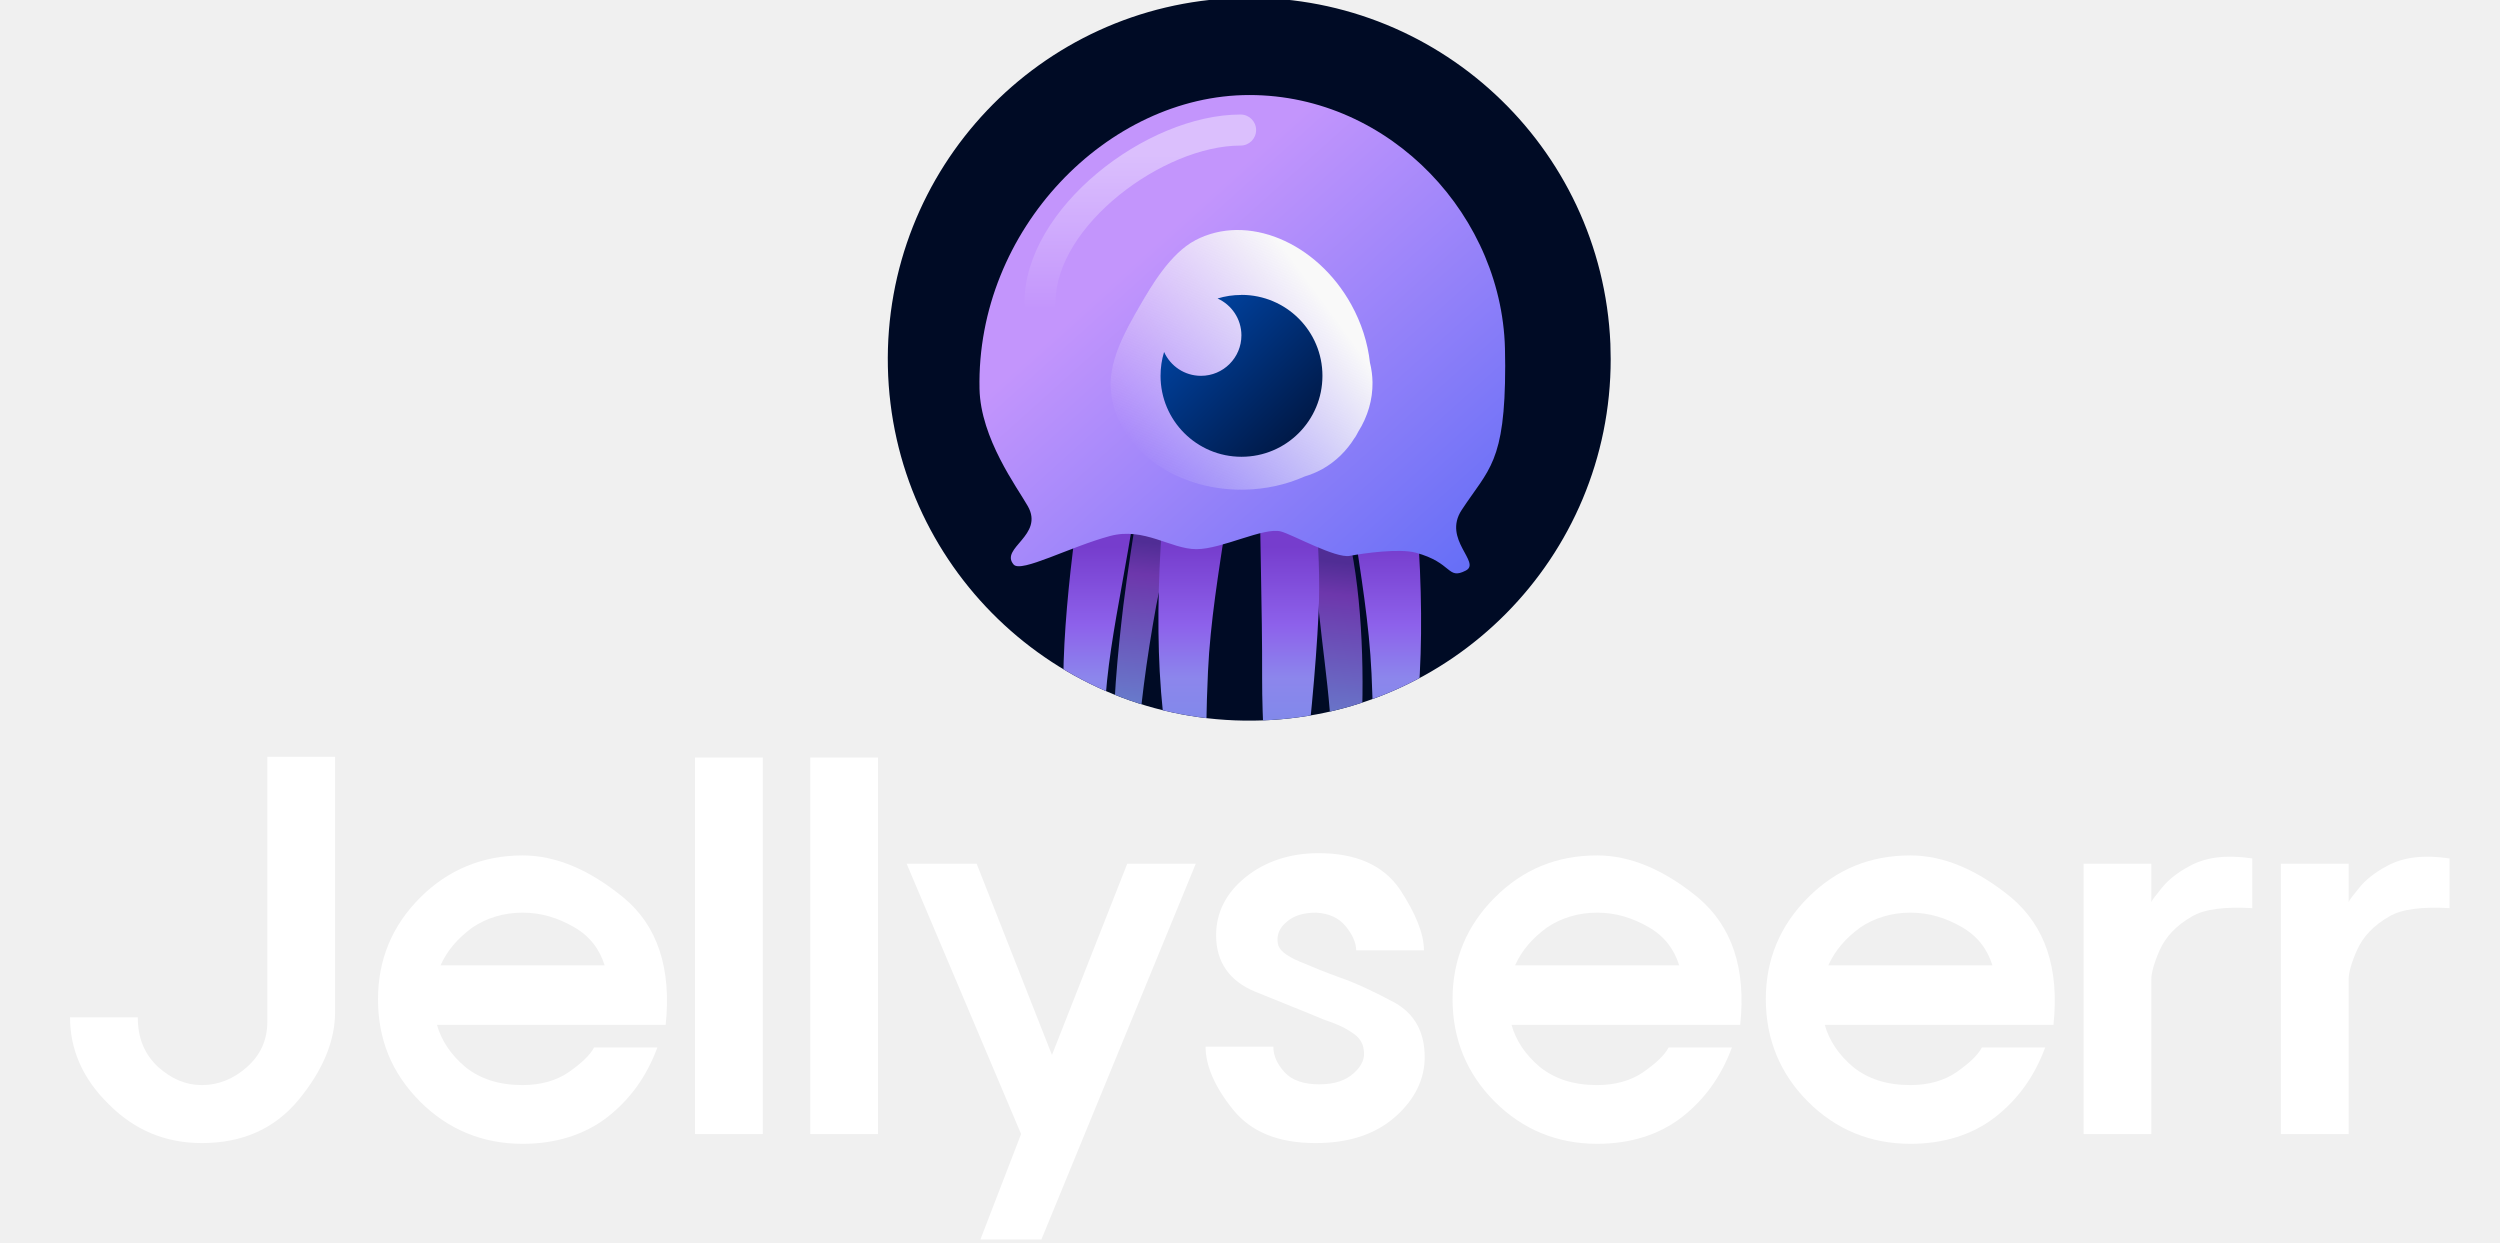
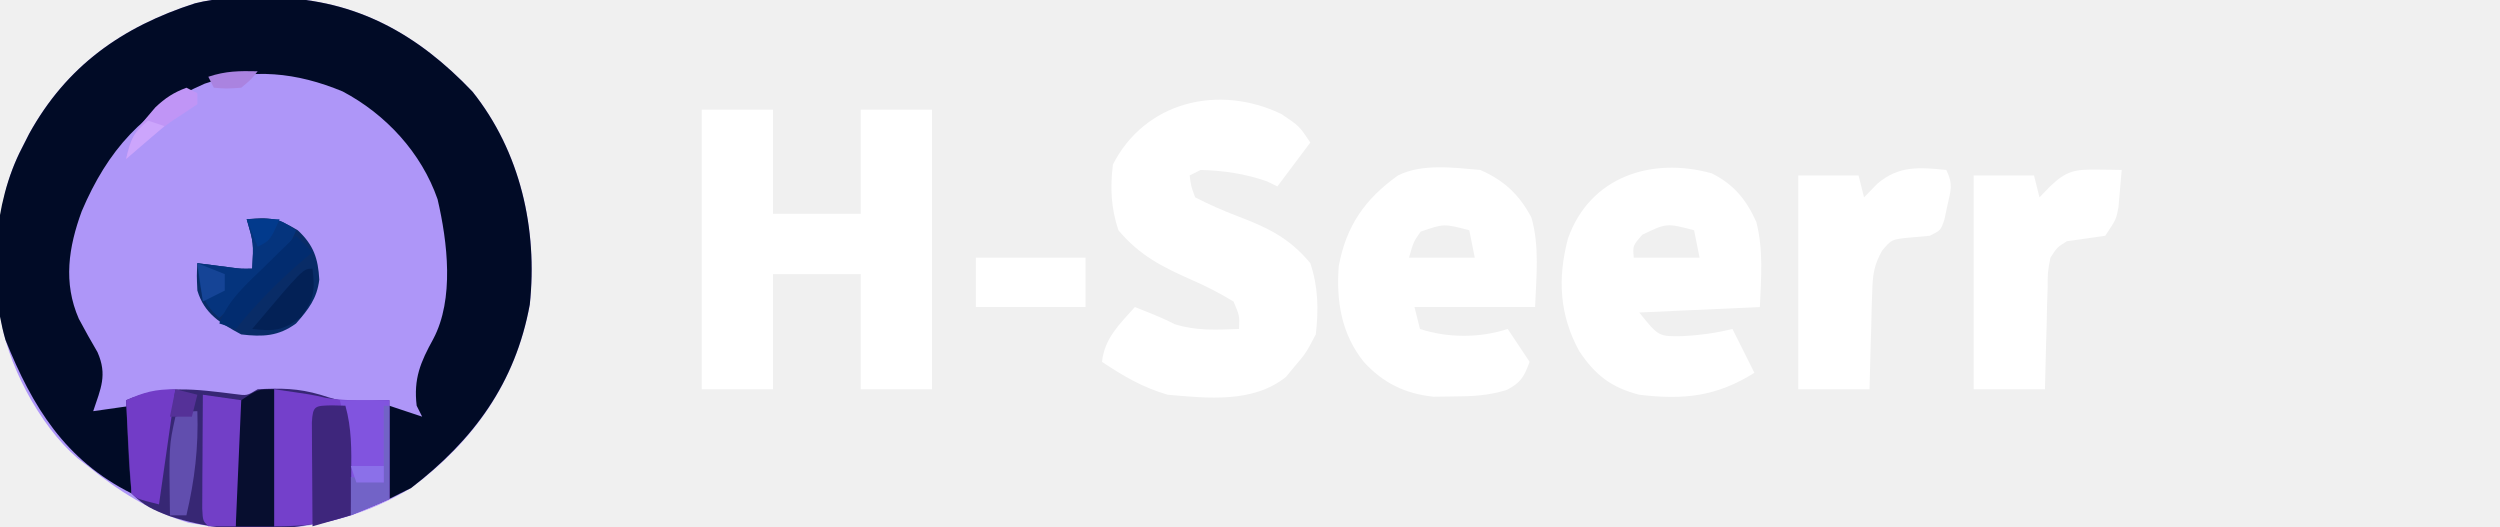
- <svg xmlns="http://www.w3.org/2000/svg" xmlns:xlink="http://www.w3.org/1999/xlink" id="Layer_1" data-name="Layer 1" viewBox="0 0 332 165">
-   <defs>
-     <style>
-       .cls-1 {
-         fill: url(#linear-gradient-8);
-         fill-rule: evenodd;
-       }
- 
-       .cls-1, .cls-2, .cls-3, .cls-4, .cls-5, .cls-6, .cls-7, .cls-8, .cls-9, .cls-10, .cls-11, .cls-12, .cls-13 {
-         stroke-width: 0px;
-       }
- 
-       .cls-2 {
-         fill: url(#linear-gradient);
-       }
- 
-       .cls-3 {
-         fill: url(#linear-gradient-6);
-       }
- 
-       .cls-14, .cls-6 {
-         isolation: isolate;
-       }
- 
-       .cls-4 {
-         fill: url(#linear-gradient-5);
-       }
- 
-       .cls-5 {
-         fill: none;
-       }
- 
-       .cls-6 {
-         fill: #000b25;
-       }
- 
-       .cls-7 {
-         fill: url(#linear-gradient-2);
-       }
- 
-       .cls-8 {
-         fill: url(#linear-gradient-7);
-       }
- 
-       .cls-9 {
-         fill: url(#linear-gradient-3);
-       }
- 
-       .cls-15 {
-         clip-path: url(#clippath);
-       }
- 
-       .cls-10 {
-         fill: url(#linear-gradient-9);
-       }
- 
-       .cls-11 {
-         fill: #fff;
-       }
- 
-       .cls-12 {
-         fill: url(#linear-gradient-10);
-       }
- 
-       .cls-13 {
-         fill: url(#linear-gradient-4);
-       }
-     </style>
-     <clipPath id="clippath">
-       <path class="cls-5" d="M213.9,47.7c0,26.31-21.18,47.71-47.48,48-26.31.28-47.94-20.67-48.51-46.97C117.35,22.43,138.06.57,164.36-.27c26.3-.85,48.37,19.63,49.5,45.92" />
-     </clipPath>
-     <linearGradient id="linear-gradient" x1="-2069.96" y1="3162.59" x2="-2072.49" y2="3187" gradientTransform="translate(3775.33 -5462.46) scale(1.75)" gradientUnits="userSpaceOnUse">
-       <stop offset="0" stop-color="#502d95" />
-       <stop offset=".1" stop-color="#6d37ac" />
-       <stop offset=".57" stop-color="#6786d1" />
-     </linearGradient>
-     <linearGradient id="linear-gradient-2" x1="-2055.3" y1="3164.11" x2="-2057.83" y2="3188.53" xlink:href="#linear-gradient" />
-     <linearGradient id="linear-gradient-3" x1="-1666.03" y1="2952.24" x2="-1666.03" y2="2974.45" gradientTransform="translate(3715.06 -6186.12) scale(2.12)" gradientUnits="userSpaceOnUse">
-       <stop offset="0" stop-color="#763dcd" />
-       <stop offset=".22" stop-color="#8d61eb" />
-       <stop offset=".37" stop-color="#8c86ec" />
-       <stop offset=".64" stop-color="#748ce8" />
-       <stop offset=".9" stop-color="#6ba1e6" />
-     </linearGradient>
-     <linearGradient id="linear-gradient-4" x1="-1677.16" x2="-1677.16" xlink:href="#linear-gradient-3" />
-     <linearGradient id="linear-gradient-5" x1="-1682.95" x2="-1682.95" xlink:href="#linear-gradient-3" />
-     <linearGradient id="linear-gradient-6" x1="-1671.78" x2="-1671.78" y2="2974.45" xlink:href="#linear-gradient-3" />
-     <linearGradient id="linear-gradient-7" x1="-1538.83" y1="3099.06" x2="-1510.97" y2="3130.02" gradientTransform="translate(2904.48 -5512.01) scale(1.79)" gradientUnits="userSpaceOnUse">
-       <stop offset="0" stop-color="#c395fc" />
-       <stop offset="1" stop-color="#4f65f5" />
-     </linearGradient>
-     <linearGradient id="linear-gradient-8" x1="-1467.37" y1="6519.23" x2="-1467.37" y2="6559.87" gradientTransform="translate(899.79 -3304.43) scale(.51)" gradientUnits="userSpaceOnUse">
-       <stop offset="0" stop-color="#fff" stop-opacity=".4" />
-       <stop offset="1" stop-color="#fff" stop-opacity="0" />
-     </linearGradient>
-     <linearGradient id="linear-gradient-9" x1="-1443.84" y1="4188.98" x2="-1468.93" y2="4207.42" gradientTransform="translate(1648.85 -4232.25) scale(1.02)" gradientUnits="userSpaceOnUse">
-       <stop offset="0" stop-color="#f9f9f9" />
-       <stop offset="1" stop-color="#f9f9f9" stop-opacity="0" />
-     </linearGradient>
-     <linearGradient id="linear-gradient-10" x1="-1177.89" y1="3503.42" x2="-1165.76" y2="3515.8" gradientTransform="translate(1841.69 -4967.71) scale(1.43)" gradientUnits="userSpaceOnUse">
-       <stop offset="0" stop-color="#0043a2" />
-       <stop offset="1" stop-color="#00133a" />
-     </linearGradient>
-   </defs>
-   <g class="cls-14">
-     <path class="cls-11" d="M32.8,141.7c1.8-1.6,2.7-3.6,2.7-6v-35.2h9v33.9c0,3.8-1.6,7.7-4.8,11.6-3.2,3.9-7.5,5.8-12.9,5.8-4.8,0-8.9-1.7-12.3-5.1-3.5-3.4-5.2-7.3-5.2-11.6h9c0,2.8.9,4.9,2.7,6.6,1.8,1.6,3.7,2.4,5.8,2.4,2.2,0,4.2-.8,6-2.4Z" />
-     <path class="cls-11" d="M58,136c.6,2.2,1.9,4.1,3.8,5.7,2,1.6,4.5,2.4,7.6,2.4,2.4,0,4.5-.6,6.1-1.7,1.7-1.2,2.8-2.2,3.4-3.3h8.4c-1.4,3.8-3.6,6.9-6.7,9.3-3,2.3-6.8,3.5-11.2,3.5-5.3,0-9.9-1.9-13.6-5.6-3.8-3.8-5.6-8.3-5.6-13.6s1.9-9.8,5.6-13.5,8.3-5.6,13.6-5.6c4.4,0,8.9,1.9,13.4,5.6s6.4,9.4,5.6,16.9h-30.4v-.1ZM80.3,128.2c-.7-2.2-2-3.9-4.1-5.1s-4.3-1.9-6.8-1.9-4.8.7-6.7,2c-1.9,1.4-3.3,3-4.2,5h21.8Z" />
-     <path class="cls-11" d="M101.3,150.6h-9v-50h9v50Z" />
-     <path class="cls-11" d="M116.6,150.6h-9v-50h9v50Z" />
-     <path class="cls-11" d="M120.4,114.7h9.3l10,25.4,10-25.4h9.1l-20.5,49.9h-8.1l5.4-14-15.2-35.9Z" />
-     <path class="cls-11" d="M178.7,123c-.9-1.1-2.2-1.7-3.9-1.8-1.7,0-3,.4-3.9,1.2-1,.8-1.4,1.8-1.2,2.9.1.8,1,1.6,2.9,2.4s3.6,1.5,5.3,2.1c2.3.8,4.8,2,7.4,3.4,2.6,1.5,3.9,3.9,3.9,7.2,0,2.9-1.3,5.6-3.9,7.9-2.6,2.3-6.1,3.5-10.6,3.5-5,0-8.6-1.5-11-4.5s-3.6-5.8-3.6-8.3h9c0,1.2.5,2.3,1.5,3.4,1,1.1,2.6,1.6,4.6,1.6s3.5-.5,4.6-1.5,1.5-2,1.3-3.1c-.1-.9-.6-1.7-1.6-2.3-1-.7-2.2-1.2-3.7-1.7-2.6-1.1-5.7-2.3-9.1-3.7-3.4-1.4-5.2-3.9-5.2-7.5,0-3,1.3-5.6,3.9-7.7,2.6-2.1,5.9-3.2,9.7-3.2,5,0,8.6,1.6,10.8,4.8,2.1,3.2,3.2,5.9,3.2,8.1h-9c0-1-.5-2.1-1.4-3.2Z" />
-     <path class="cls-11" d="M200.7,136c.6,2.2,1.9,4.1,3.8,5.7,2,1.6,4.5,2.4,7.6,2.4,2.4,0,4.5-.6,6.1-1.7,1.7-1.2,2.8-2.2,3.4-3.3h8.4c-1.4,3.8-3.6,6.9-6.7,9.3-3,2.3-6.8,3.5-11.2,3.5-5.3,0-9.9-1.9-13.6-5.6s-5.6-8.3-5.6-13.6,1.9-9.8,5.6-13.5c3.8-3.8,8.3-5.6,13.6-5.6,4.4,0,8.9,1.9,13.4,5.6,4.5,3.8,6.4,9.4,5.6,16.9h-30.4v-.1ZM223,128.2c-.7-2.2-2-3.9-4.1-5.1s-4.3-1.9-6.8-1.9-4.8.7-6.7,2c-1.9,1.4-3.3,3-4.2,5h21.8Z" />
-     <path class="cls-11" d="M242.3,136c.6,2.2,1.9,4.1,3.8,5.7,2,1.6,4.5,2.4,7.6,2.4,2.4,0,4.5-.6,6.1-1.7,1.7-1.2,2.8-2.2,3.4-3.3h8.4c-1.4,3.8-3.6,6.9-6.7,9.3-3,2.3-6.8,3.5-11.2,3.5-5.3,0-9.9-1.9-13.6-5.6s-5.6-8.3-5.6-13.6,1.9-9.8,5.6-13.5c3.8-3.8,8.3-5.6,13.6-5.6,4.4,0,8.9,1.9,13.4,5.6,4.5,3.8,6.4,9.4,5.6,16.9h-30.4v-.1ZM264.6,128.2c-.7-2.2-2-3.9-4.1-5.1s-4.3-1.9-6.8-1.9-4.8.7-6.7,2c-1.9,1.4-3.3,3-4.2,5h21.8Z" />
-     <path class="cls-11" d="M287.1,117.9c.8-1,2-2,3.7-2.9,2.2-1.2,4.9-1.5,8.3-1v6.6c-3.6-.2-6.3.1-8,1.1-2.1,1.2-3.5,2.7-4.3,4.5s-1.1,3.1-1.1,3.8v20.6h-9v-35.9h9v5.1c.1-.3.6-.9,1.4-1.9Z" />
-     <path class="cls-11" d="M313.3,117.9c.8-1,2-2,3.7-2.9,2.2-1.2,4.9-1.5,8.3-1v6.6c-3.6-.2-6.3.1-8,1.1-2.1,1.2-3.5,2.7-4.3,4.5s-1.1,3.1-1.1,3.8v20.6h-9v-35.9h9v5.1c.1-.3.6-.9,1.4-1.9Z" />
-   </g>
-   <g>
-     <path id="path10669-9-1-9-9-9" class="cls-6" d="M213.9,47.7c0,26.31-21.18,47.71-47.48,48-26.31.28-47.94-20.67-48.51-46.97C117.35,22.43,138.06.57,164.36-.27c26.3-.85,48.37,19.63,49.5,45.92" />
-     <g class="cls-15">
-       <g>
-         <g id="g6130-1-5-2-8-6">
-           <path id="rect1318-7-5-3-3-5-9-9-8-5-7-5-2-3-7-5-7-0" class="cls-2" d="M155.85,70.39l-5.06-1.13s-1.17,7.43-1.61,11.15c-.71,6.02-1.57,14.34-1.23,20.71.37,7.01,2.29,13.76,2.92,13.76s-.34-4.29.1-13.75c.29-6.3,1.33-13.87,2.58-20.72.62-3.38,2.42-10.02,2.42-10.02h-.12Z" />
-           <path id="rect1318-7-5-3-2-9-6-5-0-9-1-8-7-1-9-7-6-1-49-4-2-4" class="cls-7" d="M177.21,69.86h1.55c2.08,7.76,2.47,18.96,2.02,27.4-.49,9.29-3.03,18.23-3.87,18.23s.45-5.69-.13-18.21c-.39-8.35-2.16-16.2-2.35-27.41h2.78Z" />
-         </g>
-         <g id="g33645-2-2-8-7-6-64-4-7-0-8-1">
-           <path id="rect1318-7-5-3-2-9-6-5-0-9-1-8-7-1-9-0-9-6-5-2-0" class="cls-9" d="M181.89,45.56h2.49c3.33,12.42,4.89,30.36,4.17,43.88-.79,14.88-4.85,29.2-6.2,29.2s.71-9.11-.21-29.17c-.62-13.38-4.41-25.95-4.7-43.91h4.46-.01Z" />
-           <path id="rect1318-7-5-3-2-7-1-8-9-8-6-5-8-0-1-3-0-5-4-9-9-4" class="cls-13" d="M160.67,45.29h-2.49c-3.33,12.42-4.89,30.36-4.17,43.88.79,14.88,4.85,29.2,6.2,29.2s-.71-9.11.21-29.17c.62-13.38,4.41-25.95,4.7-43.91h-4.46,0Z" />
-           <path id="rect1318-7-5-3-3-5-9-9-8-5-7-4-0-3-4-9-8" class="cls-4" d="M152.98,39.65l-5.67-2.02s-2.08,13.26-2.87,19.92c-1.26,10.75-3.75,25.61-3.14,36.99.67,12.53,4.09,24.58,5.22,24.58s-.6-7.67.18-24.56c.52-11.26,3.97-21.94,5.14-37.01.47-5.99,1.37-17.9,1.37-17.9h-.23Z" />
-           <path id="rect1318-7-5-3-8-6-4-6-9-2-6-9-4-62-4-0-6-6-7" class="cls-3" d="M171.71,45.56l-5.11.87s.68,9.93.68,15.58c0,9.16.36,18.42.33,28.03-.03,11.05,1.81,29.55,2.77,29.55s4.06-23.82,4.72-38.06c.44-9.5-.97-17.84-1.22-23.52-.22-5.06-.93-11.88-.93-11.88l-1.25-.58h0Z" />
-         </g>
-         <path id="path354-3-3-0-0-7-7-5-6-8-3-92-0-0" class="cls-8" d="M199.89,48.58c0,12.9-2.19,13.68-5.78,19.15-2.58,3.92,2.64,6.96.55,8.04-2.5,1.29-1.71-1.05-6.67-2.38-2.15-.57-6.84.06-8.74.43-1.88.36-7.61-2.83-9.14-3.24-2.27-.61-7.84,2.35-11.23,2.35s-6.94-2.96-11.46-1.75c-5.36,1.44-11.83,4.94-12.81,3.79-1.88-2.19,4.1-3.86,1.88-7.76-1.4-2.47-6.27-8.98-6.41-15.56-.45-21.16,17.07-39.03,35.84-39.03s33.95,16.28,33.95,34.49" />
-         <path id="path263-7-9-9-4-2-7-7-0-2-2-8" class="cls-1" d="M164.75,19.33c-10.25,0-24.58,10.61-24.58,20.86,0,1.14-.92,2.06-2.06,2.06s-2.06-.92-2.06-2.06c0-12.52,16.17-24.98,28.7-24.98,1.14,0,2.06.92,2.06,2.06s-.92,2.06-2.06,2.06Z" />
-         <path id="path354-6-6-5-8-1-1-2-1-4-8-1-2-4-7-6" class="cls-10" d="M179.92,58.11c-1.09,1.78-2.57,3.21-4.32,4.19-.75.41-1.54.74-2.36.98-2.45,1.1-5.2,1.69-7.99,1.75-9.53.17-17.44-5.92-17.75-13.65-.15-3.79,2.11-7.72,3.86-10.75,1.48-2.56,4.03-6.97,7.39-8.73,6.85-3.6,16.08.21,20.7,8.55,1.34,2.42,2.19,5.07,2.48,7.71.21.86.33,1.74.34,2.62.03,2.29-.63,4.55-1.91,6.58-.13.26-.27.51-.42.75h-.02Z" />
-         <path id="path259-2-6-4-6-7-0-1-0-5-9-4-7-1-5-7-6-2" class="cls-12" d="M164.87,39.16c5.94,0,10.75,4.81,10.75,10.75s-4.81,10.75-10.75,10.75-10.75-4.81-10.75-10.75c0-1.1.16-2.16.47-3.17.84,1.87,2.72,3.17,4.9,3.17,2.97,0,5.37-2.41,5.37-5.37,0-2.18-1.3-4.06-3.17-4.9,1-.31,2.06-.47,3.17-.47h.01Z" />
-       </g>
-     </g>
-   </g>
+ <svg xmlns="http://www.w3.org/2000/svg" version="1.1" width="456" height="96">
+   <path d="M0 0 C1.313 0.012 1.313 0.012 2.652 0.025 C17.21 0.403 28.416 6.682 38.371 17.16 C47.116 28.125 50.272 42.211 48.82 55.984 C46.218 70.187 38.641 80.88 27.188 89.438 C14.649 97.003 0.856 98.359 -13.434 95.785 C-20.452 93.658 -26.152 90.041 -31.812 85.438 C-32.438 84.961 -33.063 84.484 -33.707 83.992 C-40.607 78.043 -46.778 66.545 -47.812 57.438 C-48.514 46.943 -48.78 36.971 -43.812 27.438 C-43.159 26.15 -43.159 26.15 -42.492 24.836 C-35.657 12.473 -25.562 5.333 -12.233 1.042 C-8.156 0.024 -4.185 -0.052 0 0 Z " fill="#AE96F8" transform="translate(47.8125,-0.4375)" />
+   <path d="M0 0 C1.313 0.012 1.313 0.012 2.652 0.025 C17.21 0.403 28.416 6.682 38.371 17.16 C47.116 28.125 50.272 42.211 48.82 55.984 C46.191 70.332 38.581 80.655 27.188 89.438 C25.207 90.427 25.207 90.427 23.188 91.438 C23.188 85.828 23.188 80.218 23.188 74.438 C25.168 75.097 27.148 75.757 29.188 76.438 C28.858 75.778 28.527 75.118 28.188 74.438 C27.6 69.5 28.896 66.483 31.215 62.27 C35.076 54.998 33.821 44.582 32 36.777 C29.058 28.305 22.559 21.274 14.688 17.117 C6.364 13.657 -1.865 12.735 -10.469 15.695 C-21.657 20.548 -28.156 27.806 -32.902 38.957 C-35.313 45.526 -36.314 52.003 -33.438 58.582 C-32.343 60.636 -31.208 62.67 -30.027 64.676 C-28.197 68.837 -29.43 71.289 -30.812 75.438 C-27.348 74.942 -27.348 74.942 -23.812 74.438 C-23.812 79.718 -23.812 84.998 -23.812 90.438 C-35.903 84.392 -41.897 74.67 -46.812 62.438 C-49.98 51.544 -49.009 37.41 -43.812 27.438 C-43.159 26.15 -43.159 26.15 -42.492 24.836 C-35.657 12.473 -25.562 5.333 -12.233 1.042 C-8.156 0.024 -4.185 -0.052 0 0 Z " fill="#010B26" transform="translate(47.8125,-0.4375)" />
+   <path d="M0 0 C4.29 0 8.58 0 13 0 C13 6.27 13 12.54 13 19 C18.28 19 23.56 19 29 19 C29 12.73 29 6.46 29 0 C33.29 0 37.58 0 42 0 C42 16.83 42 33.66 42 51 C37.71 51 33.42 51 29 51 C29 44.07 29 37.14 29 30 C23.72 30 18.44 30 13 30 C13 36.93 13 43.86 13 51 C8.71 51 4.42 51 0 51 C0 34.17 0 17.34 0 0 Z " fill="#FFFFFF" transform="translate(128,20)" />
+   <path d="M0 0 C3.25 2.188 3.25 2.188 5.25 5.188 C3.27 7.827 1.29 10.467 -0.75 13.188 C-1.389 12.878 -2.029 12.569 -2.688 12.25 C-6.637 10.88 -10.569 10.294 -14.75 10.188 C-15.74 10.682 -15.74 10.682 -16.75 11.188 C-16.511 13.143 -16.511 13.143 -15.75 15.188 C-13.157 16.51 -10.706 17.598 -8 18.625 C-2.536 20.713 1.402 22.554 5.25 27.188 C6.698 31.533 6.773 35.646 6.25 40.188 C4.438 43.625 4.438 43.625 2.25 46.188 C1.776 46.765 1.301 47.343 0.812 47.938 C-5.215 52.759 -13.499 51.822 -20.75 51.188 C-25.286 49.881 -28.845 47.791 -32.75 45.188 C-32.245 40.809 -29.572 38.371 -26.75 35.188 C-21.75 37.188 -21.75 37.188 -19.5 38.312 C-15.58 39.56 -11.83 39.347 -7.75 39.188 C-7.643 36.804 -7.643 36.804 -8.75 34.188 C-11.352 32.619 -13.736 31.385 -16.5 30.188 C-21.822 27.833 -25.914 25.755 -29.75 21.188 C-31.107 17.117 -31.275 13.444 -30.75 9.188 C-24.922 -2.253 -11.498 -5.548 0 0 Z " fill="#FFFFFF" transform="translate(233.75,20.8125)" />
+   <path d="M0 0 C4.303 1.887 7.085 4.45 9.32 8.652 C10.851 13.938 10.207 19.568 10 25 C2.74 25 -4.52 25 -12 25 C-11.67 26.32 -11.34 27.64 -11 29 C-5.997 30.668 -0.003 30.668 5 29 C6.98 31.97 6.98 31.97 9 35 C8.021 37.669 7.416 38.785 4.852 40.113 C1.477 41.163 -1.405 41.301 -4.938 41.312 C-6.122 41.329 -7.307 41.346 -8.527 41.363 C-13.698 40.822 -17.743 38.854 -21.25 35 C-25.324 29.918 -26.305 23.903 -25.805 17.504 C-24.455 10.229 -21.045 5.295 -15 1 C-10.578 -1.211 -4.813 -0.41 0 0 Z M-10.875 11.25 C-12.175 13.114 -12.175 13.114 -13 16 C-9.04 16 -5.08 16 -1 16 C-1.33 14.35 -1.66 12.7 -2 11 C-6.628 9.783 -6.628 9.783 -10.875 11.25 Z " fill="#FFFFFF" transform="translate(270,31)" />
+   <path d="M0 0 C4.053 2.005 6.356 4.864 8.148 8.883 C9.466 14.002 9.012 19.141 8.793 24.387 C1.533 24.717 -5.727 25.047 -13.207 25.387 C-9.681 29.778 -9.681 29.778 -5.27 29.699 C-2.178 29.543 0.784 29.139 3.793 28.387 C5.113 31.027 6.433 33.667 7.793 36.387 C0.875 40.728 -5.117 41.358 -13.207 40.387 C-18.309 39.079 -21.233 36.812 -24.145 32.449 C-27.766 25.863 -28.135 19.153 -26.207 11.887 C-22.2 0.583 -10.935 -3.039 0 0 Z M-12.645 11.199 C-14.401 13.21 -14.401 13.21 -14.207 15.387 C-10.247 15.387 -6.287 15.387 -2.207 15.387 C-2.537 13.737 -2.867 12.087 -3.207 10.387 C-8.223 9.067 -8.223 9.067 -12.645 11.199 Z " fill="#FFFFFF" transform="translate(312.207,31.61328)" />
+   <path d="M0 0 C2.19 0.302 2.19 0.302 4.137 -0.879 C8.382 -1.095 11.482 -1.069 15.574 0.121 C19.964 1.526 19.964 1.526 28.137 1.121 C28.137 7.061 28.137 13.001 28.137 19.121 C15.433 24.912 1.615 26.698 -11.988 22.246 C-14.968 21.107 -16.603 20.382 -18.863 18.121 C-19.17 15.221 -19.375 12.403 -19.488 9.496 C-19.527 8.694 -19.566 7.893 -19.605 7.066 C-19.7 5.085 -19.783 3.103 -19.863 1.121 C-13.167 -1.755 -7.076 -0.878 0 0 Z " fill="#372774" transform="translate(42.86328,71.87891)" />
+   <path d="M0 0 C1.299 2.598 0.813 3.76 0.188 6.562 C0.016 7.368 -0.155 8.174 -0.332 9.004 C-1 11 -1 11 -3 12 C-4.702 12.155 -4.702 12.155 -6.438 12.312 C-9.967 12.647 -9.967 12.647 -11.691 14.704 C-13.258 17.453 -13.424 19.27 -13.512 22.422 C-13.547 23.447 -13.583 24.471 -13.619 25.527 C-13.653 27.123 -13.653 27.123 -13.688 28.75 C-13.722 29.829 -13.756 30.908 -13.791 32.02 C-13.873 34.679 -13.938 37.34 -14 40 C-18.29 40 -22.58 40 -27 40 C-27 27.13 -27 14.26 -27 1 C-23.37 1 -19.74 1 -16 1 C-15.67 2.32 -15.34 3.64 -15 5 C-14.196 4.175 -13.391 3.35 -12.562 2.5 C-8.654 -0.827 -4.905 -0.491 0 0 Z " fill="#FFFFFF" transform="translate(355,31)" />
+   <path d="M0 0 C1.226 0.014 1.226 0.014 2.477 0.027 C3.416 0.045 3.416 0.045 4.375 0.062 C4.26 1.501 4.133 2.938 4 4.375 C3.93 5.176 3.861 5.976 3.789 6.801 C3.375 9.062 3.375 9.062 1.375 12.062 C-0.957 12.402 -3.291 12.735 -5.625 13.062 C-7.42 14.182 -7.42 14.182 -8.625 16.062 C-9.13 18.669 -9.13 18.669 -9.137 21.605 C-9.172 22.679 -9.208 23.752 -9.244 24.857 C-9.267 25.977 -9.289 27.097 -9.312 28.25 C-9.347 29.381 -9.381 30.512 -9.416 31.678 C-9.499 34.472 -9.563 37.267 -9.625 40.062 C-13.915 40.062 -18.205 40.062 -22.625 40.062 C-22.625 27.192 -22.625 14.322 -22.625 1.062 C-18.995 1.062 -15.365 1.062 -11.625 1.062 C-11.295 2.382 -10.965 3.703 -10.625 5.062 C-10.006 4.423 -9.387 3.784 -8.75 3.125 C-5.705 0.169 -4.128 -0.059 0 0 Z " fill="#FFFFFF" transform="translate(382.625,30.9375)" />
+   <path d="M0 0 C7 1 7 1 9.375 1.562 C13.2 2.2 17.122 2 21 2 C21 7.94 21 13.88 21 20 C13.02 23.638 9.051 25 0 25 C0 16.75 0 8.5 0 0 Z " fill="#7440CB" transform="translate(50,71)" />
+   <path d="M0 0 C4.048 -0.482 5.771 -0.139 9.312 2 C12.187 4.677 13.025 7.119 13.238 11.004 C12.828 14.444 11.243 16.454 9 19 C5.792 21.352 2.904 21.468 -1 21 C-4.808 18.949 -7.71 17.256 -9 13 C-9.125 10.25 -9.125 10.25 -9 8 C-6.982 8.26 -4.964 8.521 -2.945 8.781 C-0.995 9.037 -0.995 9.037 1 9 C1.269 4.349 1.269 4.349 0 0 Z " fill="#092C67" transform="translate(45,40)" />
+   <path d="M0 0 C6.6 0 13.2 0 20 0 C20 2.97 20 5.94 20 9 C13.4 9 6.8 9 0 9 C0 6.03 0 3.06 0 0 Z " fill="#FFFFFF" transform="translate(178,47)" />
+   <path d="M0 0 C0 8.25 0 16.5 0 25 C-2.31 25 -4.62 25 -7 25 C-7.21 8.6 -7.21 8.6 -6 2 C-3 0 -3 0 0 0 Z " fill="#070E2F" transform="translate(50,71)" />
+   <path d="M0 0 C2.31 0.33 4.62 0.66 7 1 C6.67 8.59 6.34 16.18 6 24 C4.35 24 2.7 24 1 24 C0 23 0 23 -0.114 20.775 C-0.108 19.817 -0.103 18.858 -0.098 17.871 C-0.094 16.837 -0.091 15.802 -0.088 14.736 C-0.08 13.648 -0.071 12.559 -0.062 11.438 C-0.058 10.345 -0.053 9.253 -0.049 8.127 C-0.037 5.418 -0.021 2.709 0 0 Z " fill="#723FC7" transform="translate(37,72)" />
+   <path d="M0 0 C2.97 0 5.94 0 9 0 C9 5.94 9 11.88 9 18 C6.69 18.99 4.38 19.98 2 21 C1.909 19.355 1.909 19.355 1.816 17.676 C1.732 16.221 1.647 14.767 1.562 13.312 C1.523 12.591 1.484 11.87 1.443 11.127 C1.218 7.333 0.872 3.713 0 0 Z " fill="#8154DF" transform="translate(62,73)" />
+   <path d="M0 0 C1.207 0.031 1.207 0.031 2.438 0.062 C3.587 4.153 3.548 8.094 3.5 12.312 C3.495 13.058 3.491 13.803 3.486 14.57 C3.475 16.401 3.457 18.232 3.438 20.062 C1.127 20.723 -1.183 21.383 -3.562 22.062 C-3.591 18.583 -3.609 15.104 -3.625 11.625 C-3.633 10.632 -3.642 9.639 -3.65 8.615 C-3.654 7.671 -3.657 6.727 -3.66 5.754 C-3.665 4.879 -3.671 4.005 -3.676 3.104 C-3.504 0.019 -3.109 0.076 0 0 Z " fill="#3E267C" transform="translate(60.5625,73.9375)" />
+   <path d="M0 0 C-0.99 6.93 -1.98 13.86 -3 21 C-7 20 -7 20 -8 19 C-8.237 16.141 -8.422 13.301 -8.562 10.438 C-8.606 9.631 -8.649 8.825 -8.693 7.994 C-8.8 5.996 -8.9 3.998 -9 2 C-5.629 0.502 -3.796 0 0 0 Z " fill="#723CC7" transform="translate(32,71)" />
+   <path d="M0 0 C5.625 -0.25 5.625 -0.25 9 2 C7.341 6.325 4.129 9.094 0.875 12.25 C0.312 12.804 -0.252 13.359 -0.832 13.93 C-2.217 15.291 -3.608 16.646 -5 18 C-8.424 15.016 -8.578 12.475 -9 8 C-6.982 8.26 -4.964 8.521 -2.945 8.781 C-0.995 9.037 -0.995 9.037 1 9 C1.269 4.349 1.269 4.349 0 0 Z " fill="#05347D" transform="translate(45,40)" />
+   <path d="M0 0 C0.214 6.644 -0.488 12.532 -2 19 C-2.99 19 -3.98 19 -5 19 C-5.185 6.33 -5.185 6.33 -4 1 C-1 0 -1 0 0 0 Z " fill="#614EAE" transform="translate(36,75)" />
+   <path d="M0 0 C0.99 0.99 1.98 1.98 3 3 C2.492 3.424 1.984 3.848 1.461 4.285 C-3.166 8.228 -7.156 12.291 -11 17 C-11.99 16.67 -12.98 16.34 -14 16 C-12.341 11.675 -9.129 8.906 -5.875 5.75 C-5.312 5.196 -4.748 4.641 -4.168 4.07 C-2.783 2.709 -1.392 1.354 0 0 Z " fill="#022C6F" transform="translate(54,43)" />
+   <path d="M0 0 C0.467 4.017 0.322 5.565 -2.125 8.875 C-5.435 11.322 -6.983 11.467 -11 11 C-1.73 0 -1.73 0 0 0 Z " fill="#032156" transform="translate(57,49)" />
+   <path d="M0 0 C0.33 0 0.66 0 1 0 C1 5.61 1 11.22 1 17 C-1.31 17.99 -3.62 18.98 -6 20 C-6 17.69 -6 15.38 -6 13 C-3.03 13.495 -3.03 13.495 0 14 C0 9.38 0 4.76 0 0 Z " fill="#7263C7" transform="translate(70,74)" />
+   <path d="M0 0 C0.66 0.33 1.32 0.66 2 1 C2 1.66 2 2.32 2 3 C0.614 3.947 -0.779 4.886 -2.199 5.781 C-5.353 7.916 -8.155 10.475 -11 13 C-10.404 9.738 -9.356 7.868 -7.188 5.375 C-6.686 4.785 -6.185 4.194 -5.668 3.586 C-3.866 1.872 -2.325 0.877 0 0 Z " fill="#C095F6" transform="translate(34,16)" />
+   <path d="M0 0 C2.475 0.99 2.475 0.99 5 2 C5 2.99 5 3.98 5 5 C3.02 5.99 3.02 5.99 1 7 C0.67 4.69 0.34 2.38 0 0 Z " fill="#154496" transform="translate(36,48)" />
+   <path d="M0 0 C1.98 0.495 1.98 0.495 4 1 C3.67 2.32 3.34 3.64 3 5 C1.68 5 0.36 5 -1 5 C-0.67 3.35 -0.34 1.7 0 0 Z " fill="#553198" transform="translate(32,71)" />
+   <path d="M0 0 C0.99 0.33 1.98 0.66 3 1 C-0.465 3.97 -0.465 3.97 -4 7 C-3.041 3.163 -2.764 2.403 0 0 Z " fill="#CCA5FC" transform="translate(27,22)" />
+   <path d="M0 0 C-1.188 1.5 -1.188 1.5 -3 3 C-5.688 3.188 -5.688 3.188 -8 3 C-8.33 2.34 -8.66 1.68 -9 1 C-5.804 -0.065 -3.343 -0.074 0 0 Z " fill="#AA83E0" transform="translate(47,13)" />
+   <path d="M0 0 C1.98 0 3.96 0 6 0 C6 0.99 6 1.98 6 3 C4.35 3 2.7 3 1 3 C0.67 2.01 0.34 1.02 0 0 Z " fill="#8B70E9" transform="translate(64,85)" />
+   <path d="M0 0 C1.98 0 3.96 0 6 0 C4.25 3.875 4.25 3.875 2 5 C1.34 3.35 0.68 1.7 0 0 Z " fill="#023A8C" transform="translate(45,40)" />
</svg>
